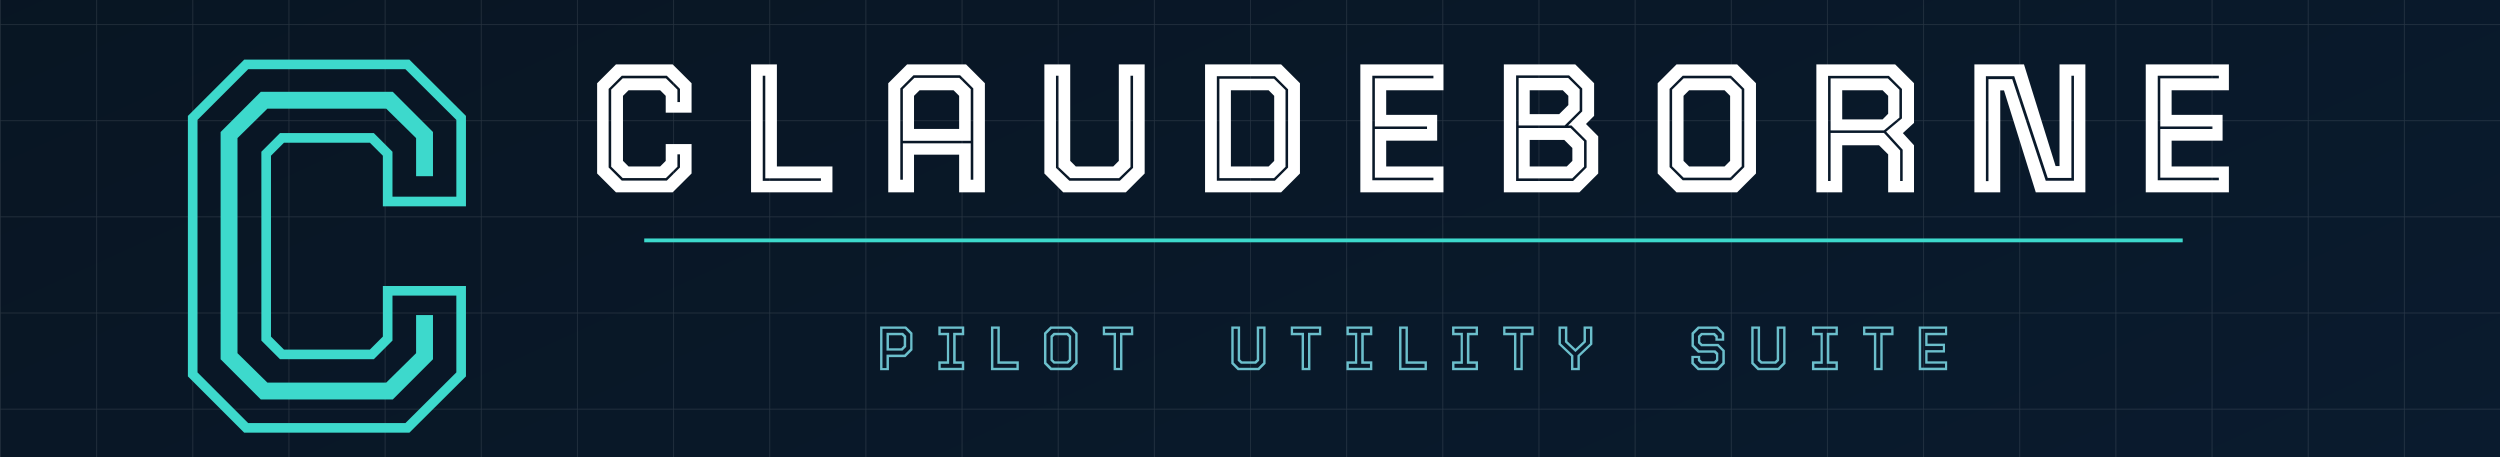
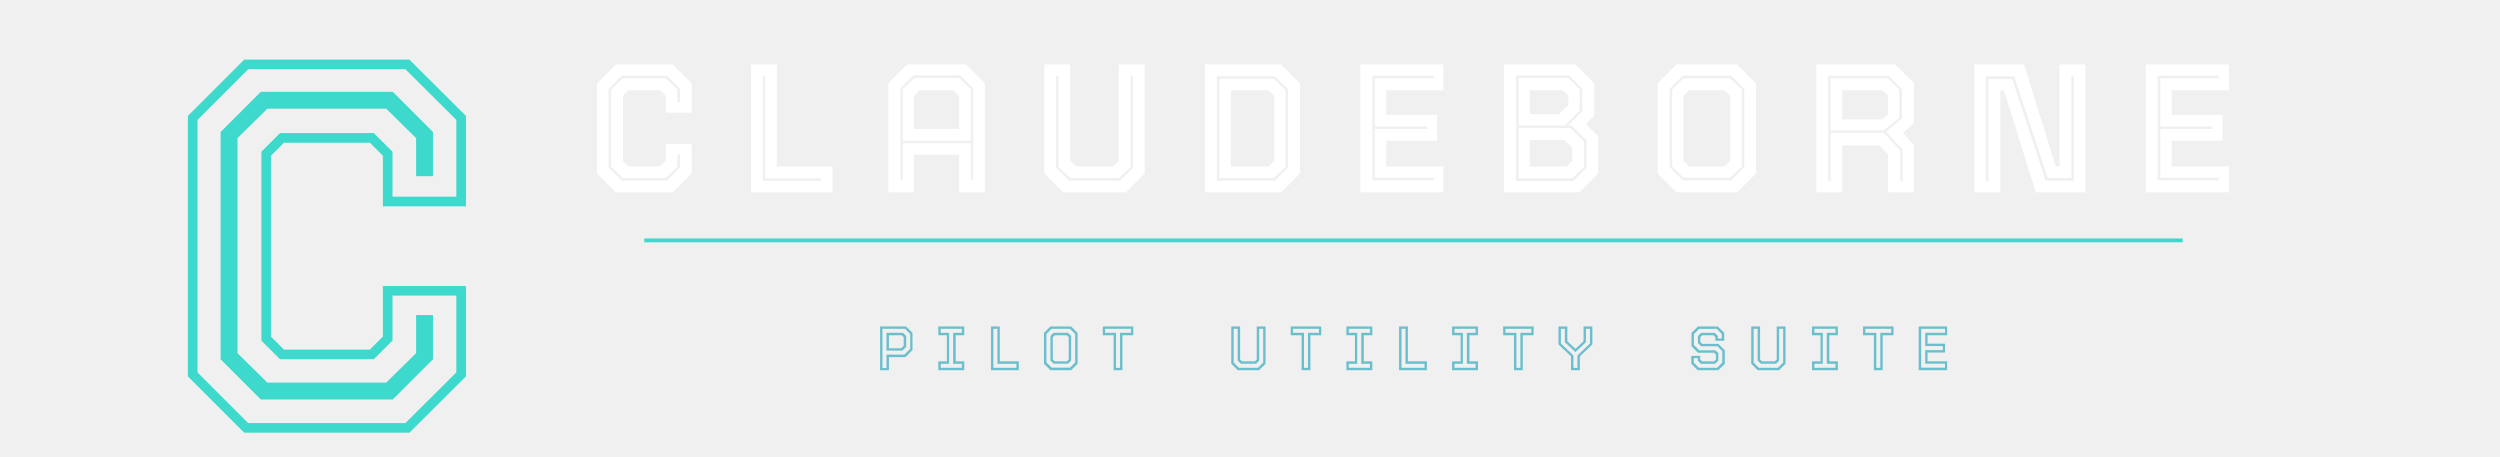
<svg xmlns="http://www.w3.org/2000/svg" width="100%" viewBox="80 115 520 95">
-   <defs>
-     <linearGradient id="navyBg" x1="0" y1="0" x2="1" y2="1">
-       <stop offset="0%" stop-color="#081420" />
-       <stop offset="100%" stop-color="#0A1C30" />
-     </linearGradient>
-     <pattern id="squareGrid" x="0" y="0" width="20" height="20" patternUnits="userSpaceOnUse">
-       <path d="M 20 0 L 0 0 0 20" fill="none" stroke="#ffffff" stroke-width="0.3" opacity="0.12" />
-     </pattern>
-     <clipPath id="logoClip">
-       <rect x="80" y="30" width="520" height="240" rx="4" />
-     </clipPath>
-   </defs>
-   <rect x="80" y="30" width="520" height="240" rx="4" fill="url(#navyBg)" />
-   <rect x="80" y="30" width="520" height="240" rx="4" fill="url(#squareGrid)" clip-path="url(#logoClip)" />
-   <line x1="80" y1="78" x2="600" y2="78" stroke="#162535" stroke-width="0.8" />
-   <line x1="80" y1="252" x2="600" y2="252" stroke="#162535" stroke-width="0.8" />
  <line x1="80" y1="40" x2="80" y2="58" stroke="#3dd9cc" stroke-width="1.2" />
  <line x1="80" y1="40" x2="98" y2="40" stroke="#3dd9cc" stroke-width="1.2" />
  <line x1="600" y1="40" x2="600" y2="58" stroke="#3dd9cc" stroke-width="1.2" />
  <line x1="600" y1="40" x2="582" y2="40" stroke="#3dd9cc" stroke-width="1.2" />
  <line x1="80" y1="260" x2="80" y2="242" stroke="#3dd9cc" stroke-width="1.2" />
  <line x1="80" y1="260" x2="98" y2="260" stroke="#3dd9cc" stroke-width="1.2" />
  <line x1="600" y1="260" x2="600" y2="242" stroke="#3dd9cc" stroke-width="1.2" />
  <line x1="600" y1="260" x2="582" y2="260" stroke="#3dd9cc" stroke-width="1.2" />
  <path fill="none" stroke="#3dd9cc" stroke-width="2" d="M131.206 204 L120.082 192.876 L120.082 139.524 L131.206 128.4 L164.74 128.4 L175.918 139.524 L175.918 156.912 L160.636 156.912 L160.636 146.976 L157.342 143.682 L138.658 143.682 L135.364 146.976 L135.364 185.424 L138.658 188.718 L157.342 188.718 L160.636 185.424 L160.636 175.488 L175.918 175.488 L175.918 192.876 L164.74 204 Z M134.662 197.088 L161.284 197.088 L169.06 189.312 L169.06 181.536 L167.548 181.536 L167.548 188.88 L160.744 195.576 L135.202 195.576 L128.398 188.88 L128.398 143.304 L135.202 136.608 L160.744 136.608 L167.548 143.304 L167.548 150.648 L169.06 150.648 L169.06 142.872 L161.284 135.096 L134.662 135.096 L126.886 142.872 L126.886 189.312 Z" />
  <path fill="#ffffff" d="M208.115 155 L204.202 151.086 L204.202 132.314 L208.115 128.4 L219.915 128.4 L223.847 132.314 L223.847 138.432 L218.471 138.432 L218.471 134.936 L217.311 133.777 L210.738 133.777 L209.579 134.936 L209.579 148.464 L210.738 149.623 L217.311 149.623 L218.471 148.464 L218.471 144.968 L223.847 144.968 L223.847 151.086 L219.915 155 Z M209.332 152.568 L218.698 152.568 L221.435 149.832 L221.435 147.096 L220.903 147.096 L220.903 149.68 L218.508 152.036 L209.522 152.036 L207.127 149.68 L207.127 133.644 L209.522 131.288 L218.508 131.288 L220.903 133.644 L220.903 136.228 L221.435 136.228 L221.435 133.492 L218.698 130.756 L209.332 130.756 L206.596 133.492 L206.596 149.832 Z M236.218 155 L236.218 128.4 L241.595 128.4 L241.595 149.623 L253.147 149.623 L253.147 155 Z M238.649 152.625 L250.752 152.625 L250.752 152.093 L239.181 152.093 L239.181 130.756 L238.649 130.756 Z M264.757 155 L264.757 132.314 L268.671 128.4 L280.945 128.4 L284.858 132.314 L284.858 155 L279.5 155 L279.5 147.172 L270.115 147.172 L270.115 155 Z M267.264 152.378 L267.797 152.378 L267.797 144.816 L281.913 144.816 L281.913 152.378 L282.446 152.378 L282.446 133.397 L279.709 130.661 L270 130.661 L267.264 133.397 Z M270.115 141.814 L279.5 141.814 L279.5 134.936 L278.341 133.777 L271.274 133.777 L270.115 134.936 Z M267.797 144.284 L267.797 133.549 L270.191 131.193 L279.519 131.193 L281.913 133.549 L281.913 144.284 Z M301.142 155 L297.228 151.086 L297.228 128.4 L302.606 128.4 L302.606 148.464 L303.764 149.623 L311.555 149.623 L312.714 148.464 L312.714 128.4 L318.091 128.4 L318.091 151.086 L314.176 155 Z M302.416 152.587 L312.942 152.587 L315.678 149.908 L315.678 130.756 L315.145 130.756 L315.145 149.756 L312.751 152.055 L302.606 152.055 L300.173 149.756 L300.173 130.756 L299.642 130.756 L299.642 149.908 Z M330.65 155 L330.65 128.4 L346.477 128.4 L350.391 132.314 L350.391 151.086 L346.477 155 Z M336.027 149.623 L343.874 149.623 L345.033 148.464 L345.033 134.936 L343.874 133.777 L336.027 133.777 Z M333.101 152.587 L345.185 152.587 L347.921 149.851 L347.921 133.587 L345.185 130.851 L333.101 130.851 Z M333.633 152.055 L333.633 131.383 L344.995 131.383 L347.389 133.739 L347.389 149.699 L344.995 152.055 Z M362.951 155 L362.951 128.4 L380.241 128.4 L380.241 133.777 L368.328 133.777 L368.328 138.888 L378.93 138.888 L378.93 144.265 L368.328 144.265 L368.328 149.623 L380.241 149.623 L380.241 155 Z M365.44 152.492 L378.151 152.492 L378.151 151.96 L365.972 151.96 L365.972 141.833 L376.821 141.833 L376.821 141.301 L365.972 141.301 L365.972 131.288 L378.151 131.288 L378.151 130.756 L365.44 130.756 Z M392.801 155 L392.801 128.4 L407.659 128.4 L411.573 132.314 L411.573 139.097 L409.882 140.788 L412.428 143.353 L412.428 151.086 L408.514 155 Z M395.347 152.644 L407.203 152.644 L410.015 149.832 L410.015 144.246 L406.861 141.092 L406.177 141.092 L409.103 138.166 L409.103 133.416 L406.367 130.68 L395.347 130.68 Z M395.879 152.112 L395.879 141.624 L406.671 141.624 L409.483 144.398 L409.483 149.68 L407.013 152.112 Z M395.879 141.092 L395.879 131.212 L406.177 131.212 L408.571 133.568 L408.571 138.014 L405.455 141.092 Z M398.178 149.623 L405.892 149.623 L407.051 148.464 L407.051 145.785 L405.379 144.113 L398.178 144.113 Z M398.178 138.736 L404.315 138.736 L406.215 136.855 L406.215 134.936 L405.056 133.777 L398.178 133.777 Z M428.712 155 L424.798 151.086 L424.798 132.314 L428.712 128.4 L441.328 128.4 L445.243 132.314 L445.243 151.086 L441.328 155 Z M431.334 149.623 L438.707 149.623 L439.865 148.464 L439.865 134.936 L438.707 133.777 L431.334 133.777 L430.175 134.936 L430.175 148.464 Z M430.005 152.492 L440.075 152.492 L442.81 149.756 L442.81 133.492 L440.075 130.756 L430.005 130.756 L427.268 133.492 L427.268 149.756 Z M430.195 151.96 L427.8 149.604 L427.8 133.644 L430.195 131.288 L439.885 131.288 L442.279 133.644 L442.279 149.604 L439.885 151.96 Z M457.803 155 L457.803 128.4 L474.2 128.4 L478.113 132.314 L478.113 140.56 L475.796 142.688 L478.113 145.215 L478.113 155 L472.737 155 L472.737 147.115 L470.837 145.215 L463.18 145.215 L463.18 155 Z M460.235 152.644 L460.767 152.644 L460.767 142.65 L471.863 142.65 L475.226 146.298 L475.226 152.644 L475.757 152.644 L475.757 146.146 L472.319 142.384 L475.606 139.629 L475.606 133.511 L472.87 130.775 L460.235 130.775 Z M463.18 139.838 L471.577 139.838 L472.737 138.66 L472.737 134.936 L471.577 133.777 L463.18 133.777 Z M460.767 142.118 L460.767 131.307 L472.68 131.307 L475.074 133.663 L475.074 139.458 L471.863 142.118 Z M493.067 152.682 L493.599 152.682 L493.599 131.459 L498.539 131.459 L505.512 152.587 L511.383 152.587 L511.383 130.756 L510.851 130.756 L510.851 152.017 L505.93 152.017 L498.957 130.851 L493.067 130.851 Z M490.673 155 L490.673 128.4 L500.99 128.4 L507.565 149.547 L508.381 149.547 L508.381 128.4 L513.759 128.4 L513.759 155 L503.441 155 L496.829 133.796 L496.05 133.796 L496.05 155 Z M526.318 155 L526.318 128.4 L543.609 128.4 L543.609 133.777 L531.696 133.777 L531.696 138.888 L542.298 138.888 L542.298 144.265 L531.696 144.265 L531.696 149.623 L543.609 149.623 L543.609 155 Z M528.808 152.492 L541.519 152.492 L541.519 151.96 L529.34 151.96 L529.34 141.833 L540.188 141.833 L540.188 141.301 L529.34 141.301 L529.34 131.288 L541.519 131.288 L541.519 130.756 L528.808 130.756 Z" />
  <line x1="214" y1="165" x2="534" y2="165" stroke="#3dd9cc" stroke-width="0.8" />
  <path fill="#6bbfcc" d="M263.059 192 L263.059 182.9 L268.461 182.9 L269.8 184.239 L269.8 187.821 L268.337 189.283 L264.899 189.283 L264.899 192 Z M263.553 191.558 L264.392 191.558 L264.392 188.763 L268.116 188.763 L269.319 187.554 L269.319 184.473 L268.233 183.387 L263.553 183.387 Z M264.899 187.444 L267.44 187.444 L267.967 186.923 L267.967 185.136 L267.57 184.739 L264.899 184.739 Z M264.392 187.931 L264.392 184.226 L267.83 184.226 L268.487 184.876 L268.487 187.157 L267.707 187.931 Z M275.171 192 L275.171 190.161 L276.952 190.161 L276.952 184.739 L275.171 184.739 L275.171 182.9 L280.56 182.9 L280.56 184.739 L278.785 184.739 L278.785 190.161 L280.56 190.161 L280.56 192 Z M275.672 191.5 L280.066 191.5 L280.066 190.667 L278.252 190.667 L278.252 184.226 L280.066 184.226 L280.066 183.387 L275.672 183.387 L275.672 184.226 L277.42 184.226 L277.42 190.667 L275.672 190.667 Z M286.12 192 L286.12 182.9 L287.959 182.9 L287.959 190.161 L291.911 190.161 L291.911 192 Z M286.627 191.506 L291.417 191.506 L291.417 190.667 L287.459 190.667 L287.459 183.387 L286.627 183.387 Z M298.485 192 L297.146 190.661 L297.146 184.239 L298.485 182.9 L302.801 182.9 L304.14 184.239 L304.14 190.661 L302.801 192 Z M299.382 190.161 L301.904 190.161 L302.301 189.764 L302.301 185.136 L301.904 184.739 L299.382 184.739 L298.986 185.136 L298.986 189.764 Z M298.745 191.48 L302.548 191.48 L303.64 190.394 L303.64 184.473 L302.548 183.387 L298.745 183.387 L297.66 184.473 L297.66 190.394 Z M299.155 190.648 L298.492 189.992 L298.492 184.876 L299.155 184.226 L302.145 184.226 L302.801 184.876 L302.801 189.992 L302.145 190.648 Z M311.631 192 L311.631 184.739 L309.375 184.739 L309.375 182.9 L315.719 182.9 L315.719 184.739 L313.464 184.739 L313.464 192 Z M312.131 191.512 L312.963 191.512 L312.963 184.226 L315.238 184.226 L315.238 183.387 L309.856 183.387 L309.856 184.226 L312.131 184.226 Z M337.443 192 L336.104 190.661 L336.104 182.9 L337.944 182.9 L337.944 189.764 L338.34 190.161 L341.005 190.161 L341.402 189.764 L341.402 182.9 L343.241 182.9 L343.241 190.661 L341.902 192 Z M337.697 191.5 L341.655 191.5 L342.741 190.421 L342.741 183.387 L341.909 183.387 L341.909 190.018 L341.246 190.661 L338.106 190.661 L337.443 190.018 L337.443 183.387 L336.605 183.387 L336.605 190.421 Z M350.732 192 L350.732 184.739 L348.476 184.739 L348.476 182.9 L354.82 182.9 L354.82 184.739 L352.565 184.739 L352.565 192 Z M351.232 191.512 L352.064 191.512 L352.064 184.226 L354.339 184.226 L354.339 183.387 L348.957 183.387 L348.957 184.226 L351.232 184.226 Z M360.055 192 L360.055 190.161 L361.836 190.161 L361.836 184.739 L360.055 184.739 L360.055 182.9 L365.444 182.9 L365.444 184.739 L363.669 184.739 L363.669 190.161 L365.444 190.161 L365.444 192 Z M360.556 191.5 L364.95 191.5 L364.95 190.667 L363.136 190.667 L363.136 184.226 L364.95 184.226 L364.95 183.387 L360.556 183.387 L360.556 184.226 L362.304 184.226 L362.304 190.667 L360.556 190.667 Z M371.004 192 L371.004 182.9 L372.843 182.9 L372.843 190.161 L376.795 190.161 L376.795 192 Z M371.511 191.506 L376.301 191.506 L376.301 190.667 L372.343 190.667 L372.343 183.387 L371.511 183.387 Z M382.03 192 L382.03 190.161 L383.811 190.161 L383.811 184.739 L382.03 184.739 L382.03 182.9 L387.419 182.9 L387.419 184.739 L385.644 184.739 L385.644 190.161 L387.419 190.161 L387.419 192 Z M382.531 191.5 L386.925 191.5 L386.925 190.667 L385.111 190.667 L385.111 184.226 L386.925 184.226 L386.925 183.387 L382.531 183.387 L382.531 184.226 L384.279 184.226 L384.279 190.667 L382.531 190.667 Z M394.909 192 L394.909 184.739 L392.654 184.739 L392.654 182.9 L398.998 182.9 L398.998 184.739 L396.742 184.739 L396.742 192 Z M395.41 191.512 L396.242 191.512 L396.242 184.226 L398.517 184.226 L398.517 183.387 L393.135 183.387 L393.135 184.226 L395.41 184.226 Z M406.768 192 L406.768 189.12 L404.168 186.637 L404.168 182.9 L406.007 182.9 L406.007 185.975 L407.749 187.619 L407.626 187.619 L409.374 185.975 L409.374 182.9 L411.214 182.9 L411.214 186.637 L408.607 189.12 L408.607 192 Z M407.268 191.512 L408.107 191.512 L408.107 188.925 L410.713 186.456 L410.713 183.387 L409.875 183.387 L409.875 186.176 L407.704 188.224 L407.678 188.224 L405.5 186.176 L405.5 183.387 L404.668 183.387 L404.668 186.456 L407.268 188.925 Z M433.133 192 L431.794 190.661 L431.794 189.023 L433.633 189.023 L433.633 189.764 L434.03 190.161 L436.526 190.161 L436.922 189.764 L436.922 188.763 L436.526 188.367 L433.172 188.367 L431.833 187.028 L431.833 184.239 L433.172 182.9 L437.299 182.9 L438.638 184.239 L438.638 185.877 L436.799 185.877 L436.799 185.136 L436.402 184.739 L434.069 184.739 L433.666 185.136 L433.666 186.131 L434.069 186.527 L437.423 186.527 L438.762 187.866 L438.762 190.661 L437.423 192 Z M433.367 191.5 L437.156 191.5 L438.242 190.414 L438.242 188.048 L437.221 187.021 L433.835 187.021 L433.172 186.364 L433.172 184.889 L433.828 184.239 L436.669 184.239 L437.299 184.857 L437.299 185.416 L438.131 185.416 L438.131 184.453 L437.078 183.4 L433.419 183.4 L432.333 184.486 L432.333 186.761 L433.432 187.866 L436.812 187.866 L437.403 188.438 L437.403 190.011 L436.747 190.667 L433.776 190.667 L433.152 190.043 L433.152 189.484 L432.314 189.484 L432.314 190.446 Z M445.596 192 L444.257 190.661 L444.257 182.9 L446.096 182.9 L446.096 189.764 L446.493 190.161 L449.158 190.161 L449.554 189.764 L449.554 182.9 L451.394 182.9 L451.394 190.661 L450.055 192 Z M445.849 191.5 L449.808 191.5 L450.893 190.421 L450.893 183.387 L450.061 183.387 L450.061 190.018 L449.398 190.661 L446.259 190.661 L445.596 190.018 L445.596 183.387 L444.757 183.387 L444.757 190.421 Z M456.889 192 L456.889 190.161 L458.67 190.161 L458.67 184.739 L456.889 184.739 L456.889 182.9 L462.277 182.9 L462.277 184.739 L460.503 184.739 L460.503 190.161 L462.277 190.161 L462.277 192 Z M457.389 191.5 L461.783 191.5 L461.783 190.667 L459.97 190.667 L459.97 184.226 L461.783 184.226 L461.783 183.387 L457.389 183.387 L457.389 184.226 L459.138 184.226 L459.138 190.667 L457.389 190.667 Z M469.768 192 L469.768 184.739 L467.512 184.739 L467.512 182.9 L473.856 182.9 L473.856 184.739 L471.601 184.739 L471.601 192 Z M470.268 191.512 L471.1 191.512 L471.1 184.226 L473.375 184.226 L473.375 183.387 L467.993 183.387 L467.993 184.226 L470.268 184.226 Z M479.091 192 L479.091 182.9 L485.006 182.9 L485.006 184.739 L480.931 184.739 L480.931 186.488 L484.558 186.488 L484.558 188.327 L480.931 188.327 L480.931 190.161 L485.006 190.161 L485.006 192 Z M479.605 191.48 L484.564 191.48 L484.564 190.648 L480.443 190.648 L480.443 187.821 L484.109 187.821 L484.109 186.988 L480.443 186.988 L480.443 184.226 L484.564 184.226 L484.564 183.387 L479.605 183.387 Z" />
</svg>
